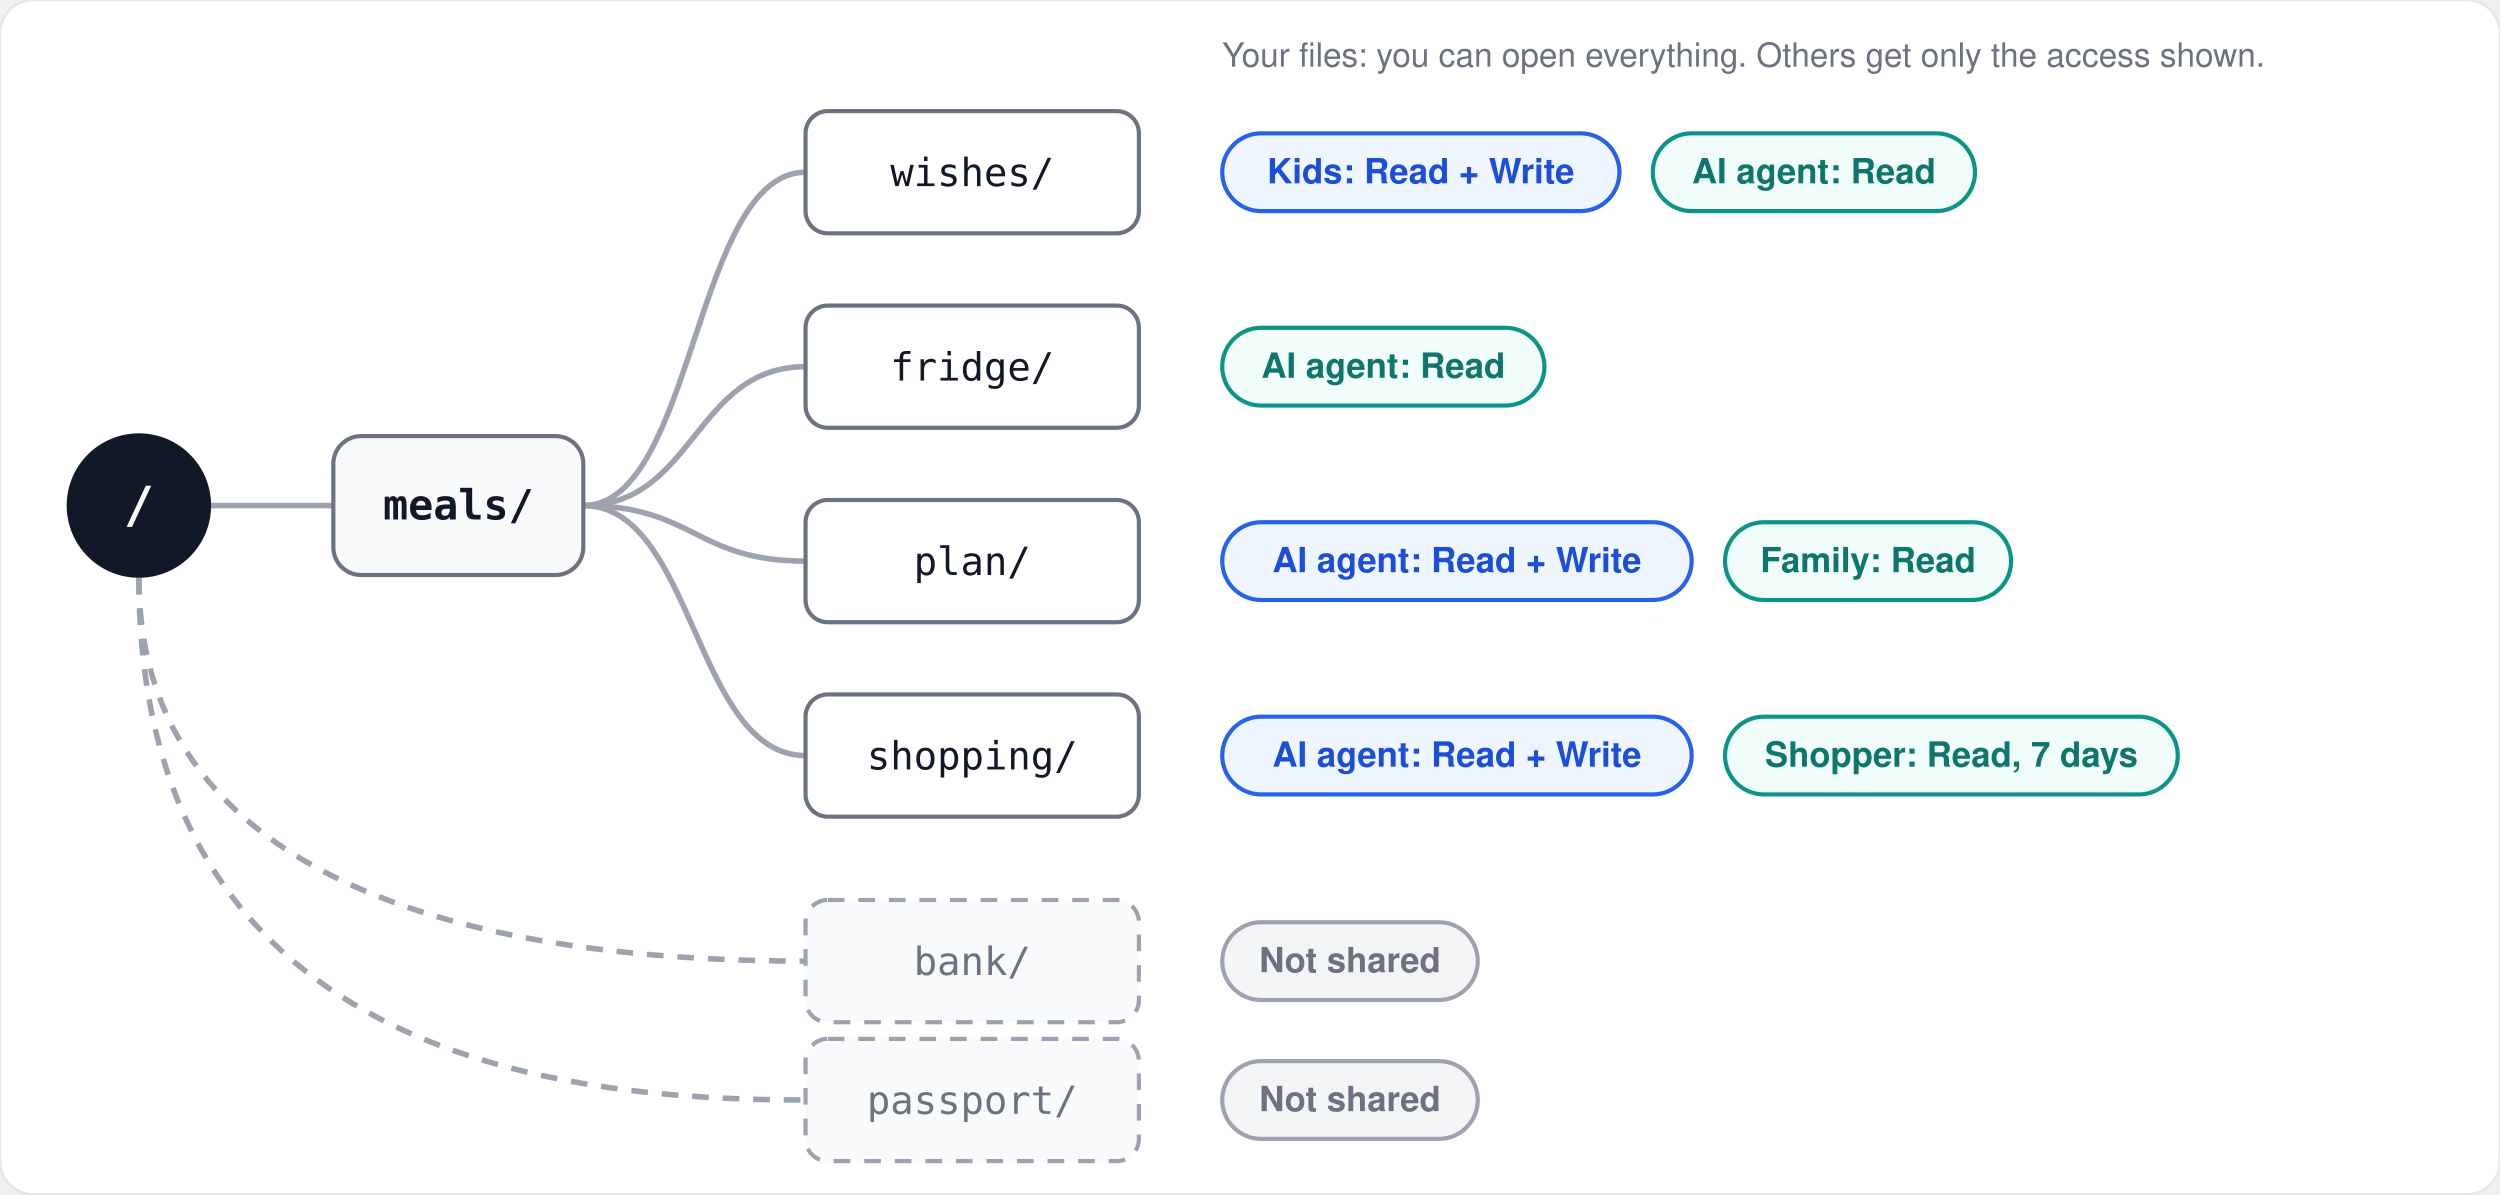
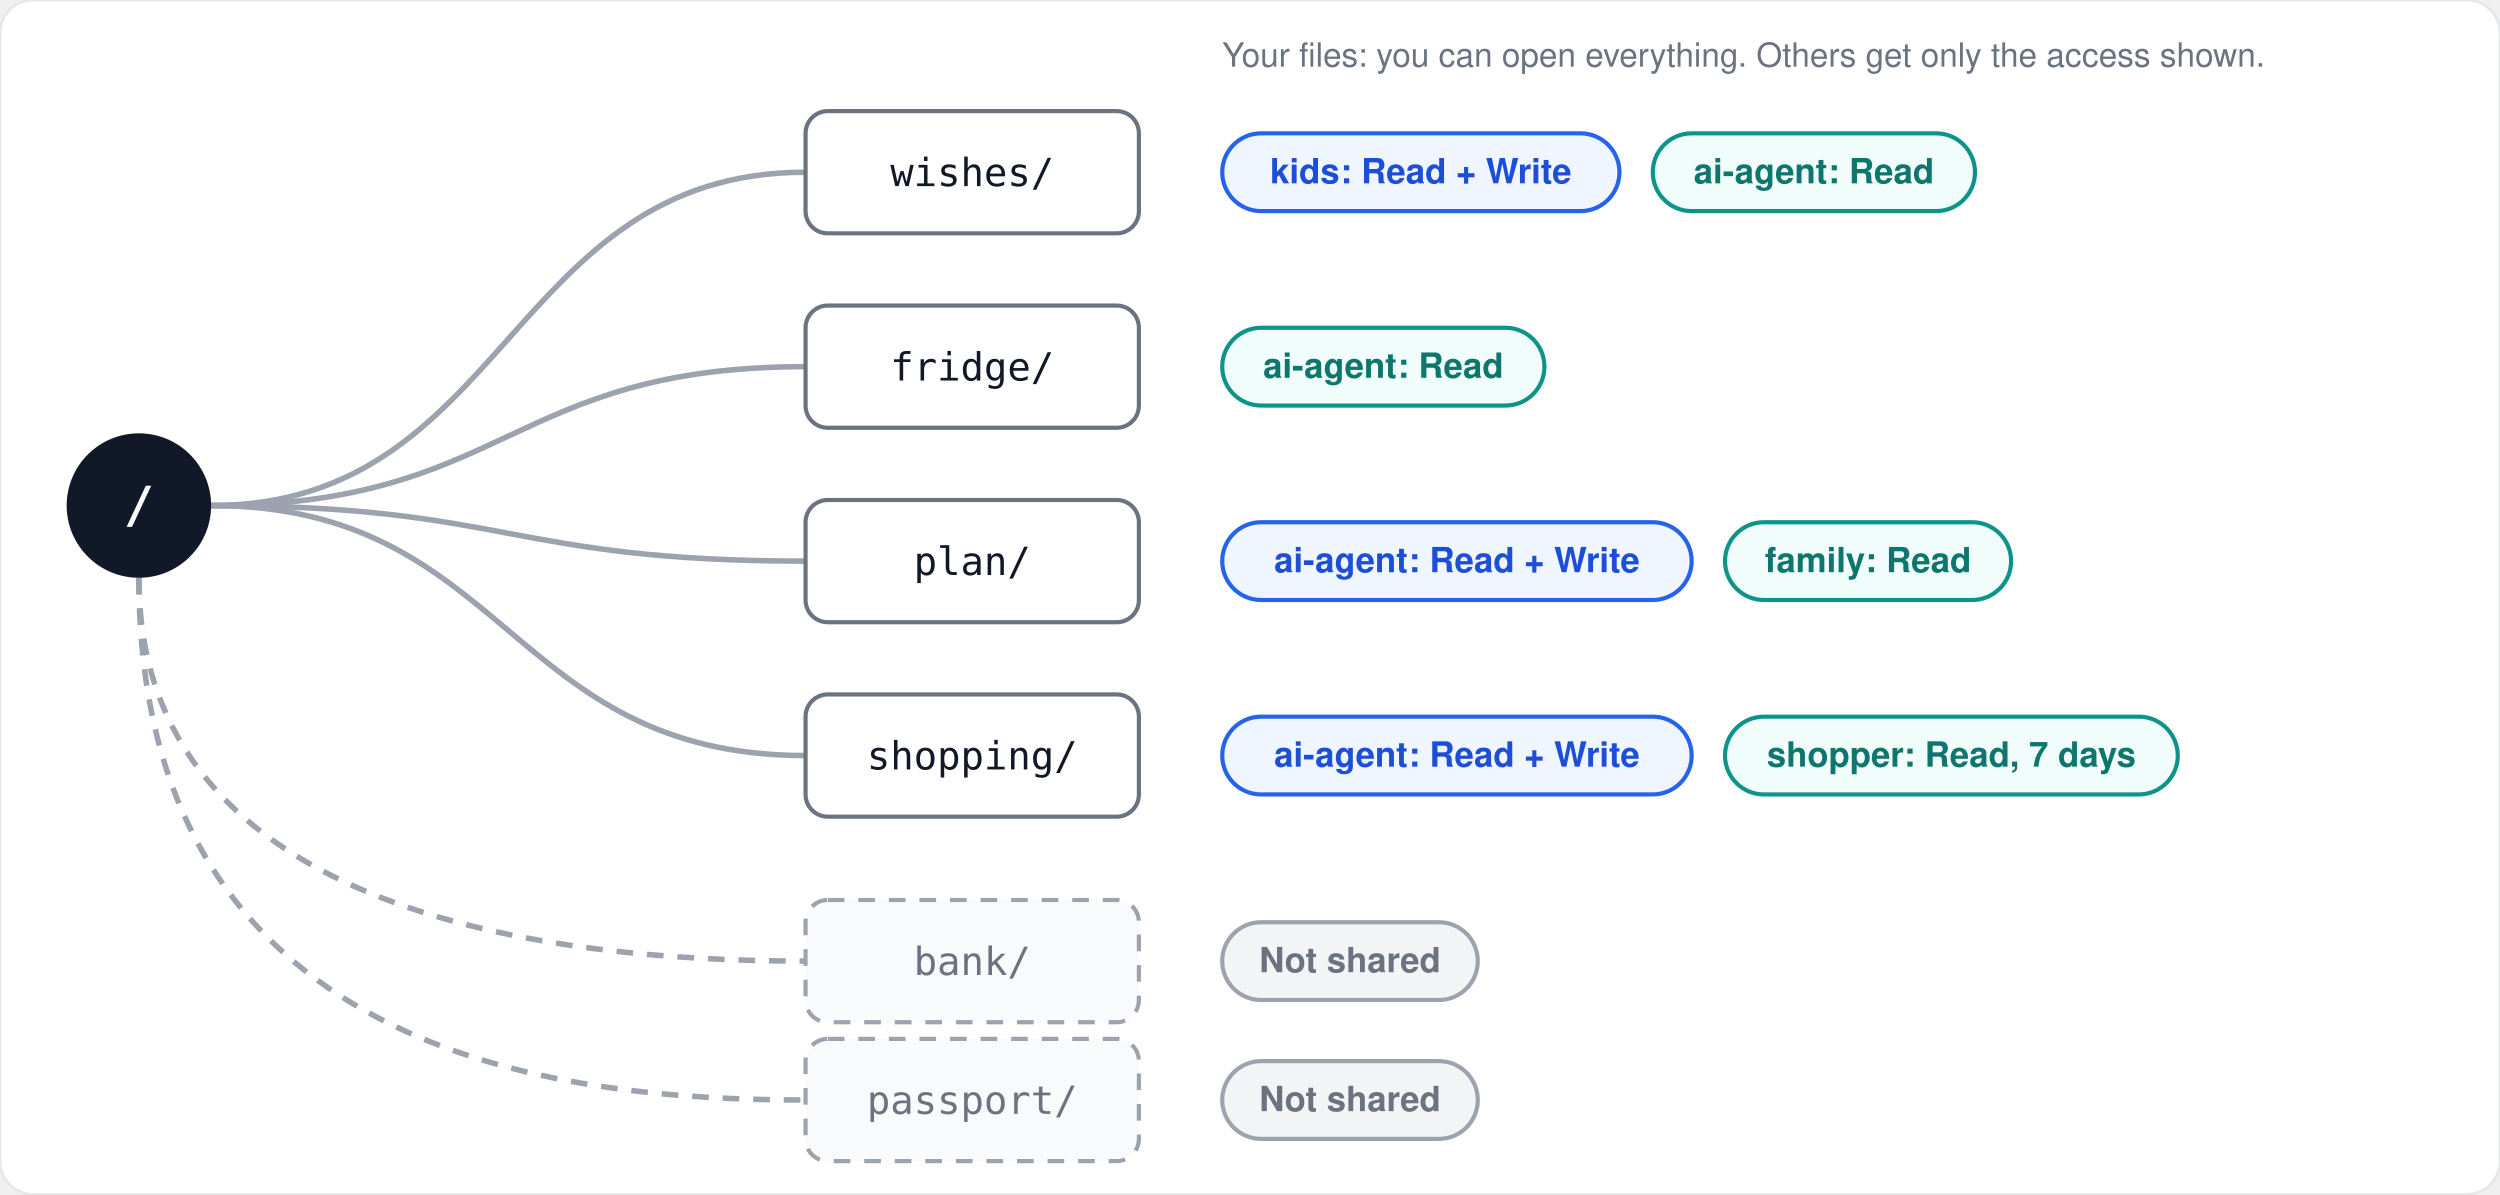
<svg xmlns="http://www.w3.org/2000/svg" viewBox="0 0 900 430" width="900" height="430" font-family="-apple-system, BlinkMacSystemFont, 'Segoe UI', Helvetica, Arial, sans-serif">
  <rect width="900" height="430" rx="12" fill="#ffffff" stroke="#e5e7eb" />
  <text x="440" y="24" font-size="12" fill="#6b7280">Your files: you can open everything. Others get only the access shown.</text>
  <g fill="none" stroke="#9ca3af" stroke-width="2">
-     <path d="M76 182 H120" />
-     <path d="M210 182 C250 182 250 62 290 62" />
-     <path d="M210 182 C250 182 250 132 290 132" />
-     <path d="M210 182 C250 182 250 202 290 202" />
-     <path d="M210 182 C250 182 250 272 290 272" />
+     <path d="M76 182 C183 182 183 62 290 62" />
+     <path d="M76 182 C183 182 183 132 290 132" />
+     <path d="M76 182 C183 182 183 202 290 202" />
+     <path d="M76 182 C183 182 183 272 290 272" />
  </g>
  <path d="M50 208 C50 330 200 346 290 346" fill="none" stroke="#9ca3af" stroke-width="2" stroke-dasharray="6 5" />
  <path d="M50 208 C50 380 200 396 290 396" fill="none" stroke="#9ca3af" stroke-width="2" stroke-dasharray="6 5" />
  <circle cx="50" cy="182" r="26" fill="#111827" />
  <text x="50" y="188" font-size="18" font-weight="700" fill="#ffffff" text-anchor="middle" font-family="ui-monospace, SFMono-Regular, Menlo, Consolas, monospace">/</text>
-   <rect x="120" y="157" width="90" height="50" rx="10" fill="#f9fafb" stroke="#6b7280" stroke-width="1.5" />
-   <text x="165" y="187" font-size="15" font-weight="600" fill="#111827" text-anchor="middle" font-family="ui-monospace, SFMono-Regular, Menlo, Consolas, monospace">meals/</text>
  <g fill="#ffffff" stroke="#6b7280" stroke-width="1.5">
    <rect x="290" y="40" width="120" height="44" rx="8" />
    <rect x="290" y="110" width="120" height="44" rx="8" />
    <rect x="290" y="180" width="120" height="44" rx="8" />
    <rect x="290" y="250" width="120" height="44" rx="8" />
  </g>
  <g fill="#f9fafb" stroke="#9ca3af" stroke-width="1.5" stroke-dasharray="6 5">
    <rect x="290" y="324" width="120" height="44" rx="8" />
    <rect x="290" y="374" width="120" height="44" rx="8" />
  </g>
  <g font-size="14" fill="#111827" text-anchor="middle" font-family="ui-monospace, SFMono-Regular, Menlo, Consolas, monospace">
    <text x="350" y="67">wishes/</text>
    <text x="350" y="137">fridge/</text>
    <text x="350" y="207">plan/</text>
    <text x="350" y="277">shopping/</text>
  </g>
  <g font-size="14" fill="#6b7280" text-anchor="middle" font-family="ui-monospace, SFMono-Regular, Menlo, Consolas, monospace">
    <text x="350" y="351">bank/</text>
    <text x="350" y="401">passport/</text>
  </g>
  <g stroke-width="1.5">
    <rect x="440" y="48" width="143" height="28" rx="14" fill="#eff6ff" stroke="#2563eb" />
    <rect x="595" y="48" width="116" height="28" rx="14" fill="#f0fdfa" stroke="#0d9488" />
    <rect x="440" y="118" width="116" height="28" rx="14" fill="#f0fdfa" stroke="#0d9488" />
    <rect x="440" y="188" width="169" height="28" rx="14" fill="#eff6ff" stroke="#2563eb" />
    <rect x="621" y="188" width="103" height="28" rx="14" fill="#f0fdfa" stroke="#0d9488" />
    <rect x="440" y="258" width="169" height="28" rx="14" fill="#eff6ff" stroke="#2563eb" />
    <rect x="621" y="258" width="163" height="28" rx="14" fill="#f0fdfa" stroke="#0d9488" />
    <rect x="440" y="332" width="92" height="28" rx="14" fill="#f3f4f6" stroke="#9ca3af" />
    <rect x="440" y="382" width="92" height="28" rx="14" fill="#f3f4f6" stroke="#9ca3af" />
  </g>
  <g font-size="12.5" font-weight="600" text-anchor="middle">
-     <text x="511.500" y="66" fill="#1d4ed8">Kids: Read + Write</text>
-     <text x="653" y="66" fill="#0f766e">AI agent: Read</text>
-     <text x="498" y="136" fill="#0f766e">AI agent: Read</text>
-     <text x="524.500" y="206" fill="#1d4ed8">AI agent: Read + Write</text>
-     <text x="672.500" y="206" fill="#0f766e">Family: Read</text>
-     <text x="524.500" y="276" fill="#1d4ed8">AI agent: Read + Write</text>
-     <text x="702.500" y="276" fill="#0f766e">Shopper: Read, 7 days</text>
+     <text x="511.500" y="66" fill="#1d4ed8">kids: Read + Write</text>
+     <text x="653" y="66" fill="#0f766e">ai-agent: Read</text>
+     <text x="498" y="136" fill="#0f766e">ai-agent: Read</text>
+     <text x="524.500" y="206" fill="#1d4ed8">ai-agent: Read + Write</text>
+     <text x="672.500" y="206" fill="#0f766e">family: Read</text>
+     <text x="524.500" y="276" fill="#1d4ed8">ai-agent: Read + Write</text>
+     <text x="702.500" y="276" fill="#0f766e">shopper: Read, 7 days</text>
    <text x="486" y="350" fill="#6b7280">Not shared</text>
    <text x="486" y="400" fill="#6b7280">Not shared</text>
  </g>
</svg>
